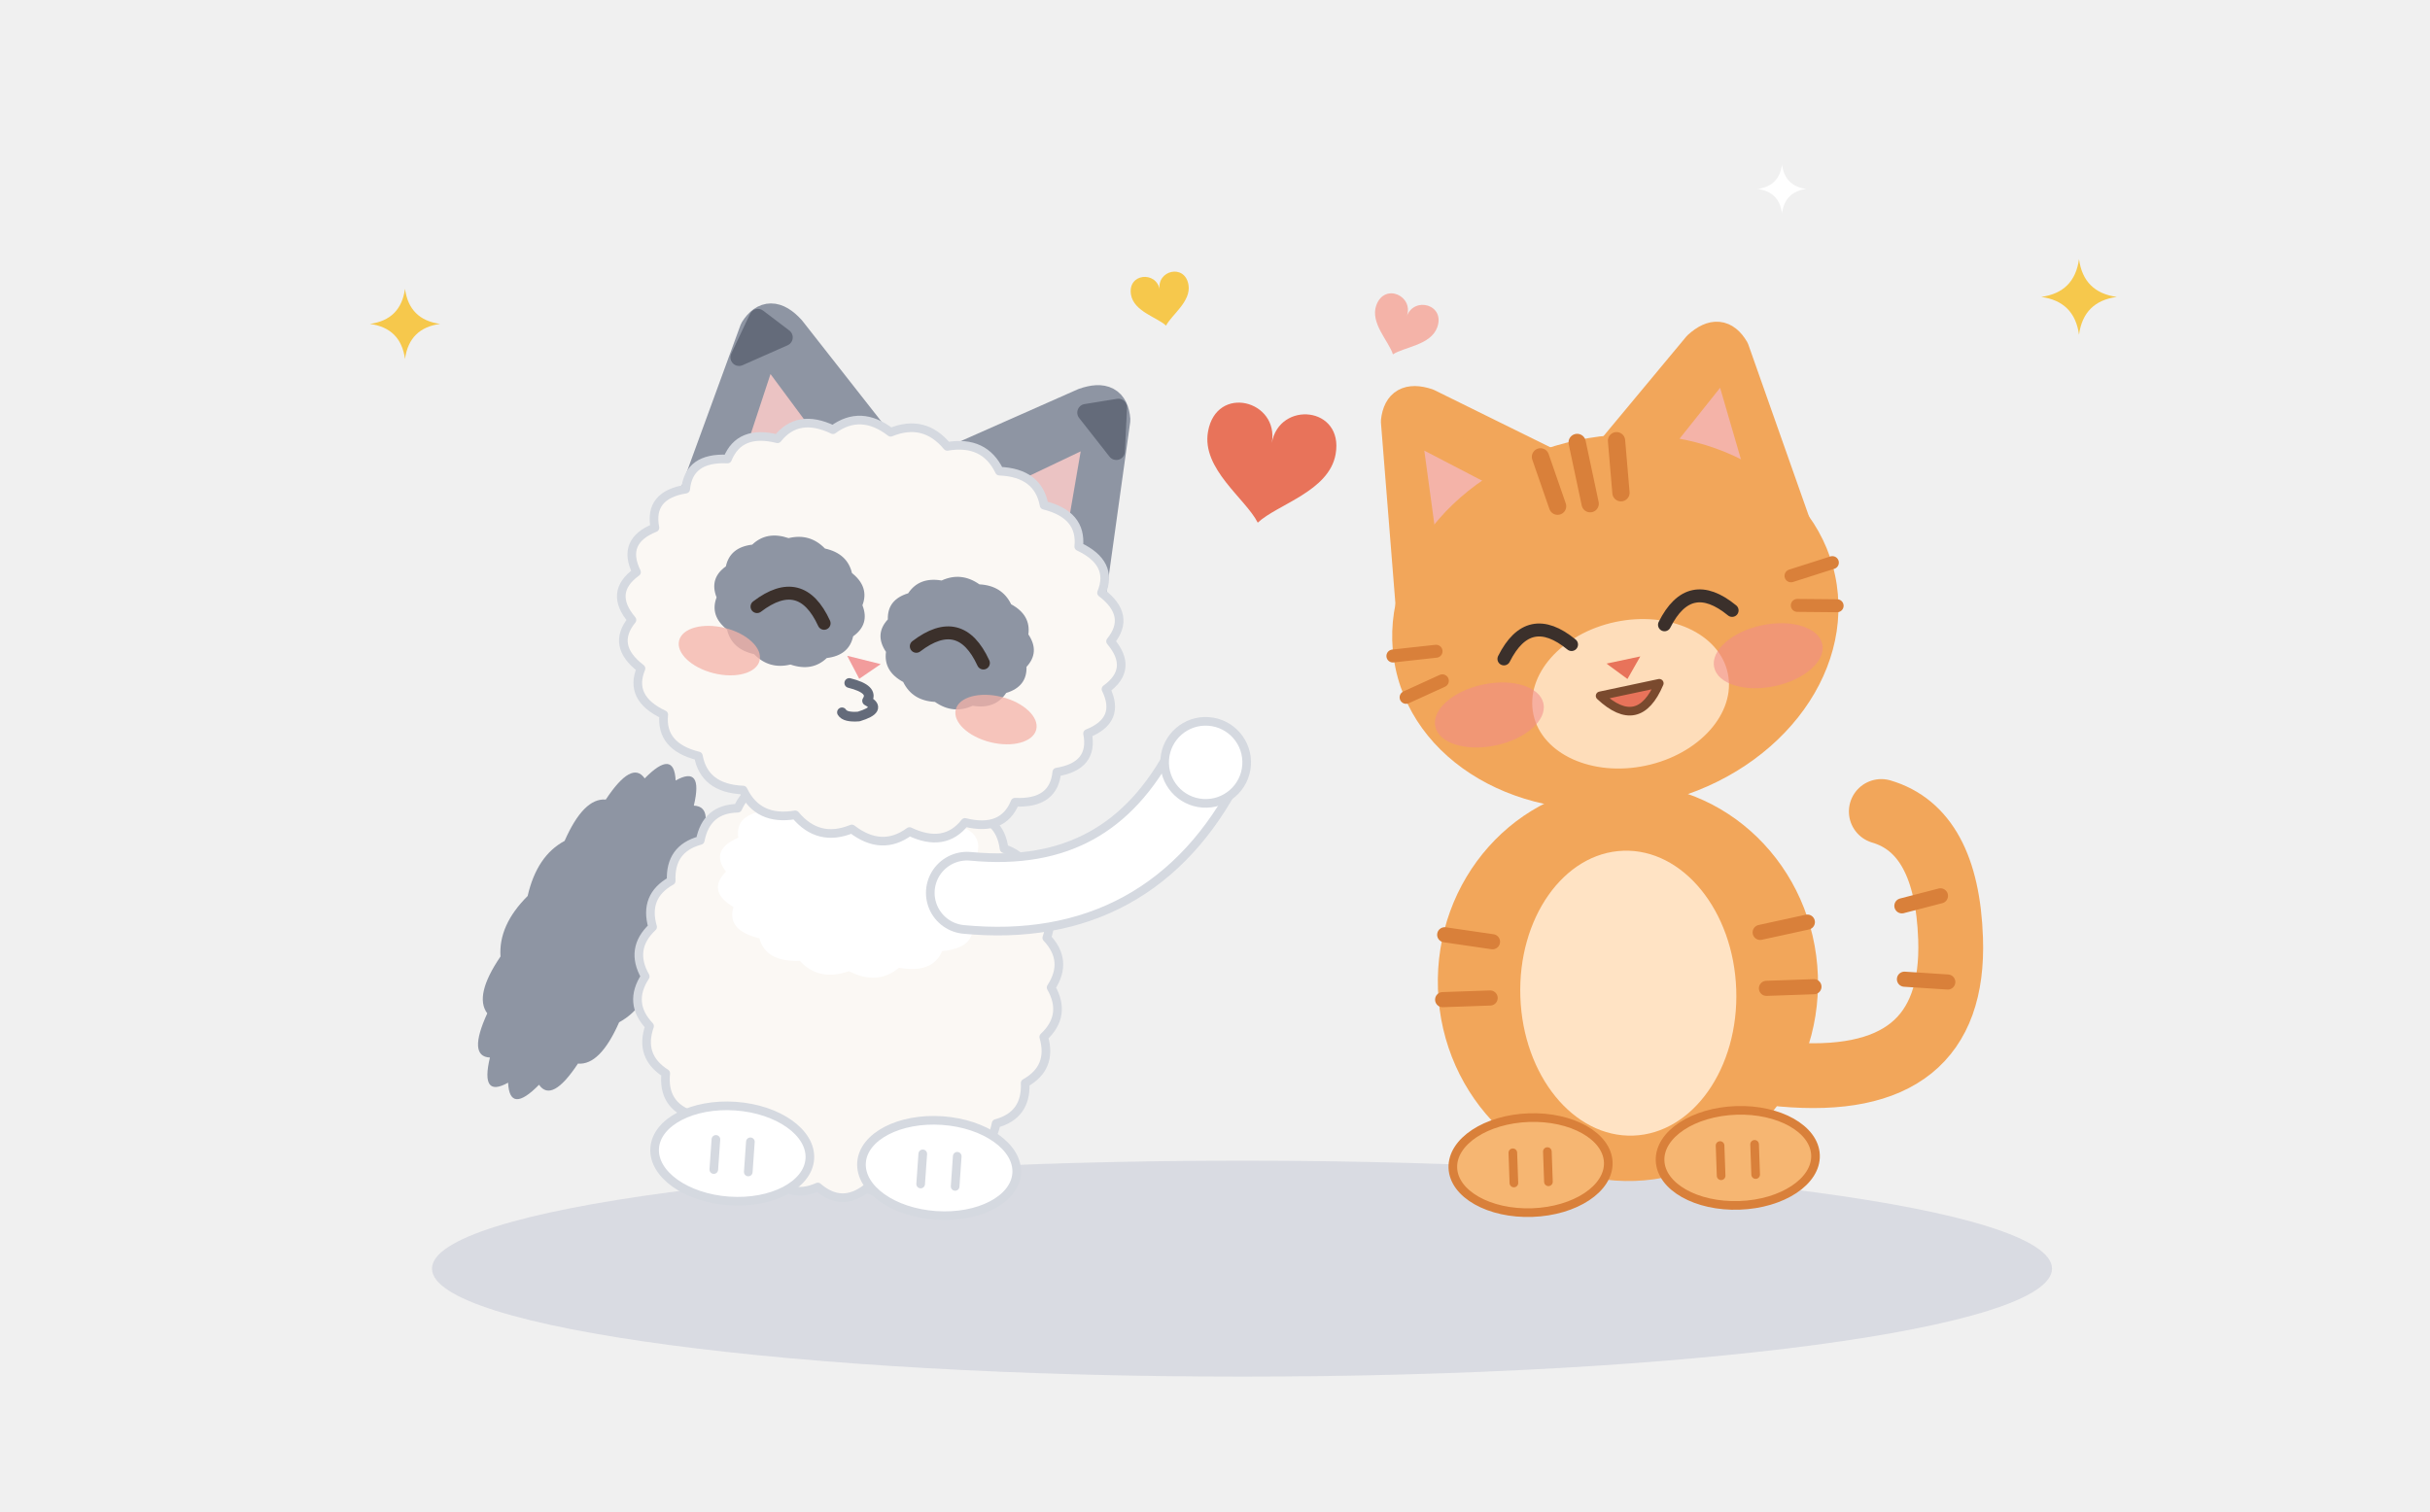
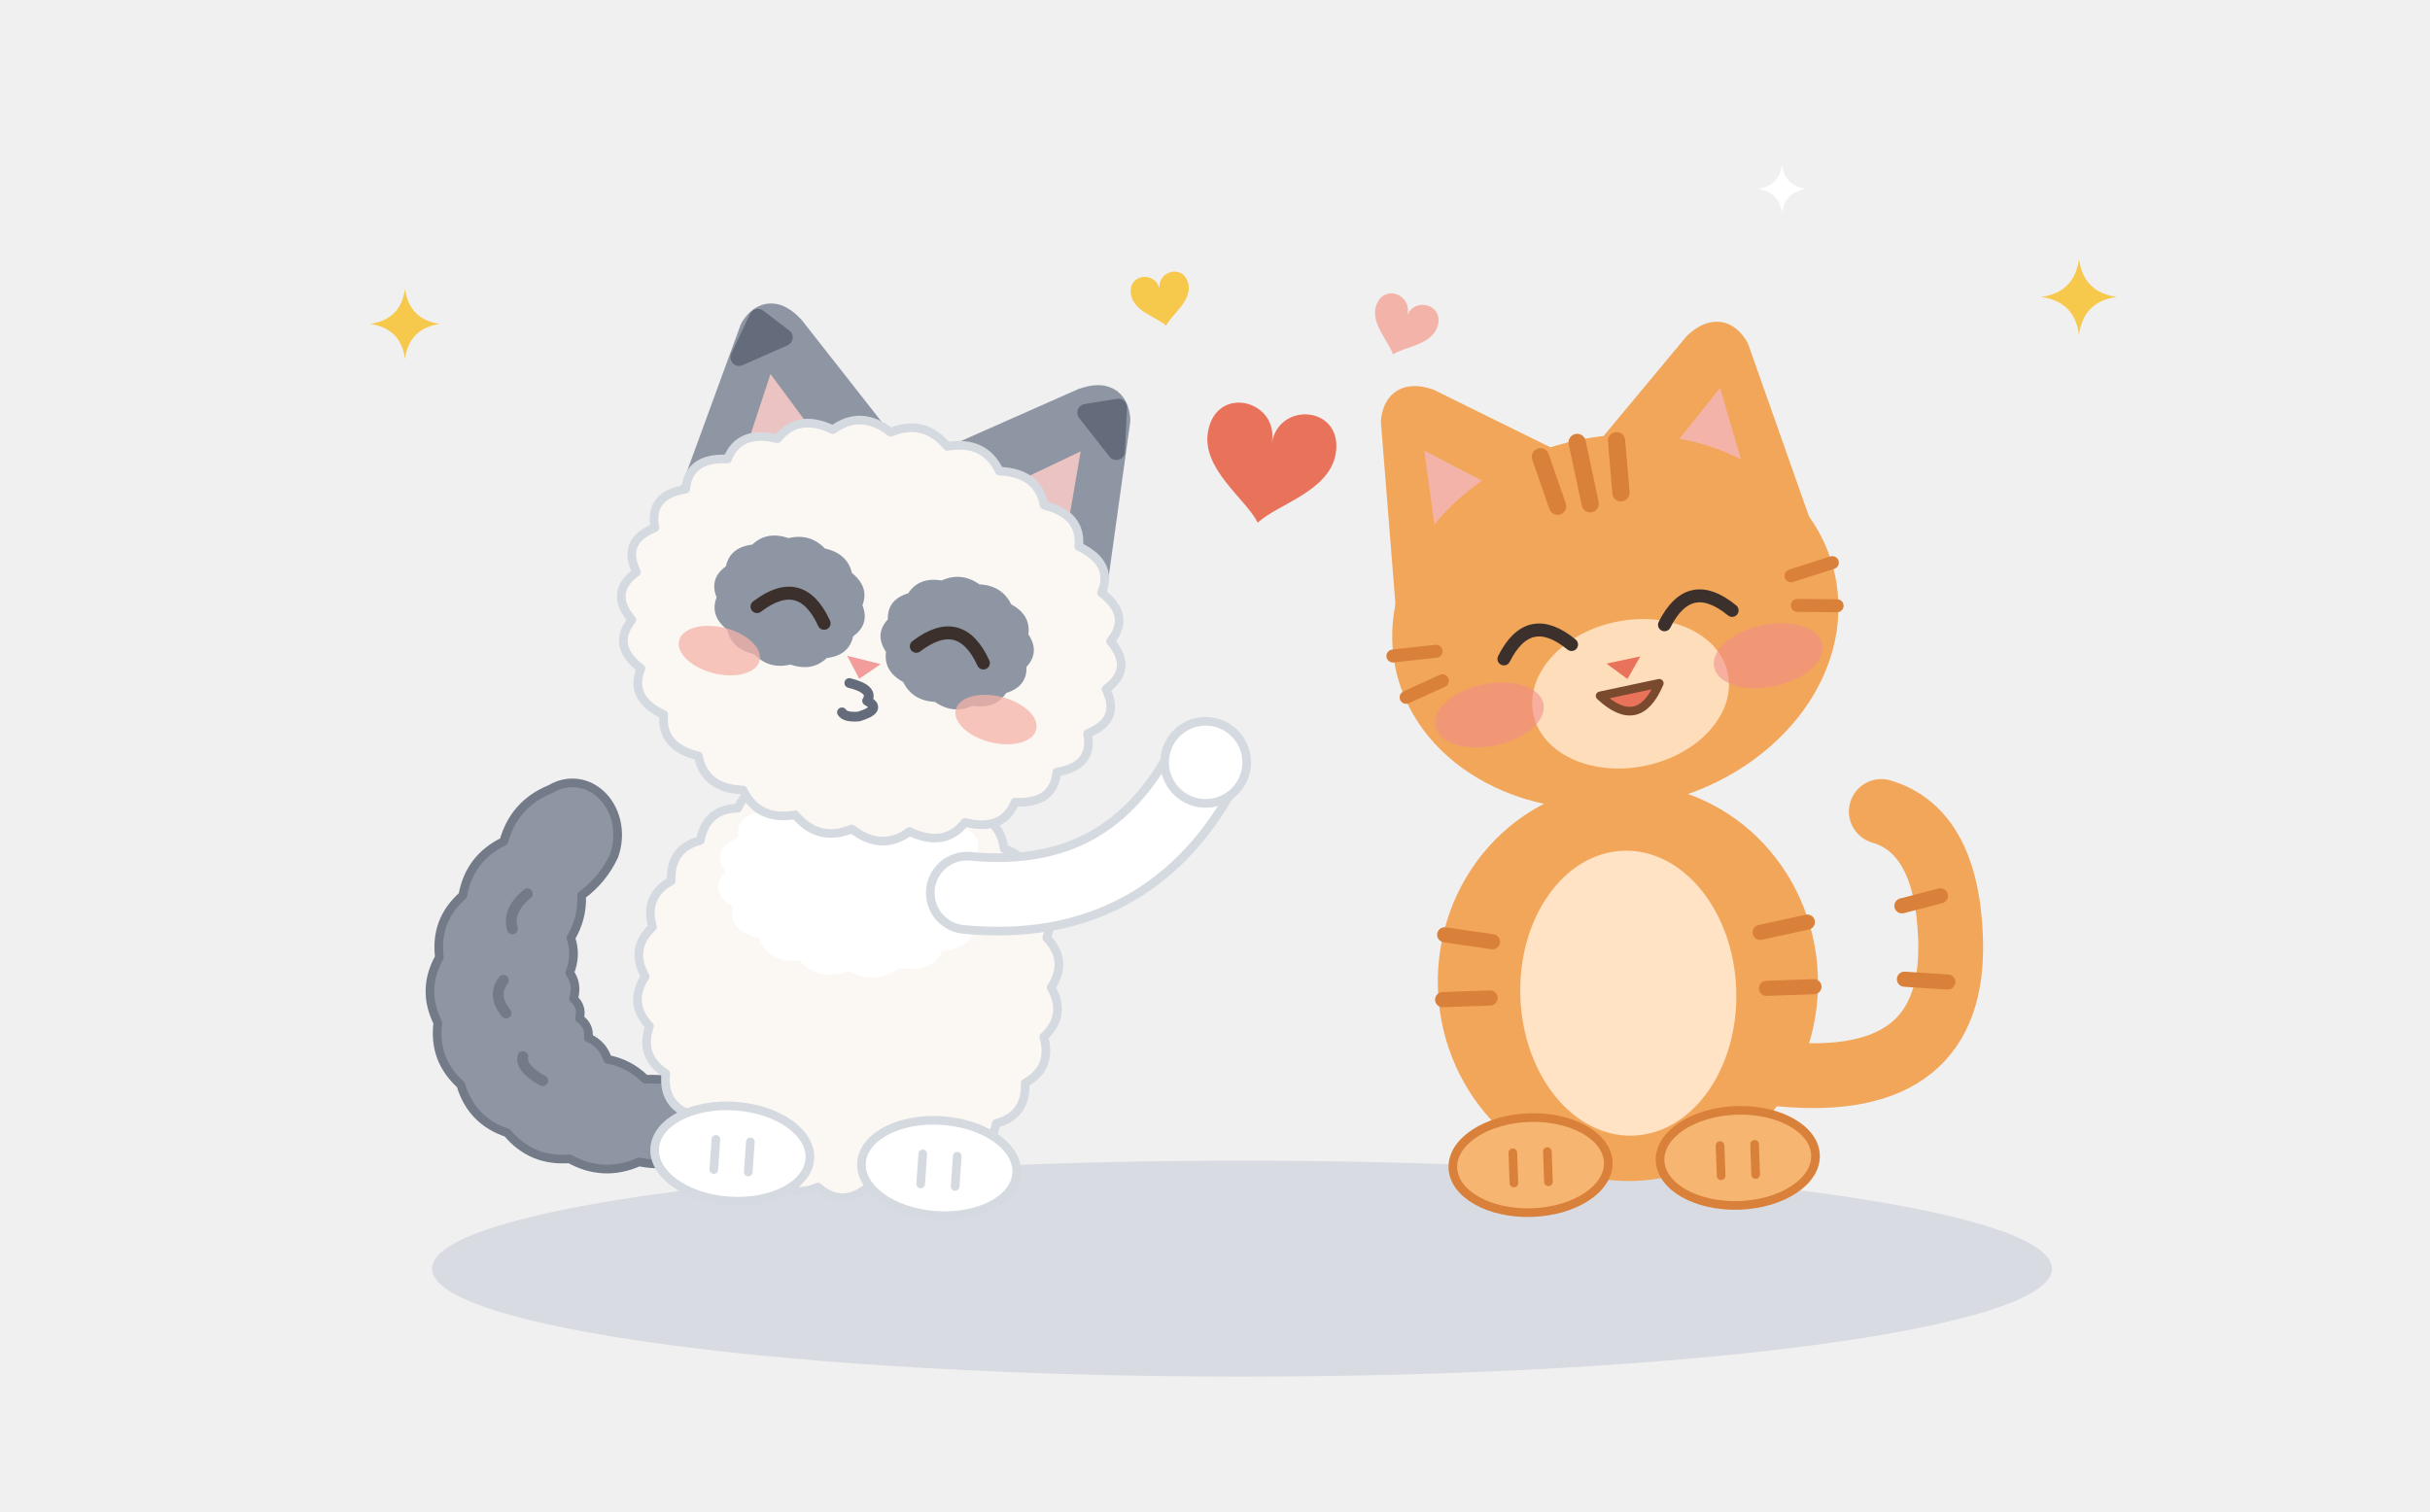
<svg xmlns="http://www.w3.org/2000/svg" width="900" height="560" viewBox="0 0 900 560">
  <ellipse cx="460" cy="470" rx="300" ry="40" fill="#2B3A75" opacity="0.12" />
  <path transform="translate(470 170) rotate(10) scale(1.0)" d="M0 -6 C0 -22 -24 -24 -24 -6 C-24 8 -6 16 0 24 C6 16 24 8 24 -6 C24 -24 0 -22 0 -6Z" fill="#E8735A" opacity="1" />
  <path transform="translate(520 120) rotate(20) scale(0.5)" d="M0 -6 C0 -22 -24 -24 -24 -6 C-24 8 -6 16 0 24 C6 16 24 8 24 -6 C24 -24 0 -22 0 -6Z" fill="#F4B3A8" opacity="1" />
  <path transform="translate(430 110) rotate(-10) scale(0.45)" d="M0 -6 C0 -22 -24 -24 -24 -6 C-24 8 -6 16 0 24 C6 16 24 8 24 -6 C24 -24 0 -22 0 -6Z" fill="#F6C84C" opacity="1" />
  <path transform="translate(150 120) scale(1.3)" d="M0 -10 Q1.2 -1.2 10 0 Q1.2 1.2 0 10 Q-1.2 1.2 -10 0 Q-1.2 -1.2 0 -10Z" fill="#F6C84C" />
  <path transform="translate(770 110) scale(1.4)" d="M0 -10 Q1.2 -1.2 10 0 Q1.2 1.2 0 10 Q-1.2 1.2 -10 0 Q-1.2 -1.2 0 -10Z" fill="#F6C84C" />
  <path transform="translate(660 70) scale(0.9)" d="M0 -10 Q1.2 -1.2 10 0 Q1.2 1.2 0 10 Q-1.2 1.2 -10 0 Q-1.2 -1.2 0 -10Z" fill="#fff" />
  <g transform="translate(600 280) scale(0.8) rotate(-2)">
    <g transform="scale(1 1)">
      <path d="M70 150 Q150 160 150 90 Q150 40 120 30" fill="none" stroke="#F2A65A" stroke-width="30" stroke-linecap="round" />
      <path d="M146 70 L128 74 M148 110 L128 108" stroke="#D9803A" stroke-width="7" stroke-linecap="round" />
    </g>
    <ellipse cx="0" cy="105" rx="88" ry="92" fill="#F2A65A" />
    <ellipse cx="0" cy="110" rx="50" ry="66" fill="#FFE3C4" />
    <path d="M-84 80 L-62 84 M-86 110 L-64 110 M84 80 L62 84 M86 110 L64 110" stroke="#D9803A" stroke-width="7" stroke-linecap="round" />
    <ellipse cx="-48" cy="188" rx="36" ry="22" fill="#F6B672" stroke="#D9803A" stroke-width="4" />
    <path d="M-56 182 L-56 196 M-40 182 L-40 196" stroke="#D9803A" stroke-width="4" stroke-linecap="round" />
    <ellipse cx="48" cy="188" rx="36" ry="22" fill="#F6B672" stroke="#D9803A" stroke-width="4" />
    <path d="M40 182 L40 196 M56 182 L56 196" stroke="#D9803A" stroke-width="4" stroke-linecap="round" />
    <g transform="translate(0 -62) rotate(-10)">
      <g transform="scale(1 1)">
        <path d="M-92 -20 L-80 -112 Q-76 -124 -64 -117 L-12 -76Z" fill="#F2A65A" stroke="#F2A65A" stroke-width="14" stroke-linejoin="round" />
        <path d="M-74 -42 L-70 -96 L-36 -68Z" fill="#F4B3A8" />
      </g>
      <g transform="scale(-1 1)">
        <path d="M-92 -20 L-80 -112 Q-76 -124 -64 -117 L-12 -76Z" fill="#F2A65A" stroke="#F2A65A" stroke-width="14" stroke-linejoin="round" />
        <path d="M-74 -42 L-70 -96 L-36 -68Z" fill="#F4B3A8" />
      </g>
      <ellipse cx="0" cy="0" rx="104" ry="86" fill="#F2A65A" />
      <ellipse cx="0" cy="34" rx="46" ry="34" fill="#FFE3C4" opacity=".9" />
      <g stroke="#D9803A" stroke-width="8" stroke-linecap="round">
        <line x1="-18" y1="-82" x2="-15" y2="-58" />
        <line x1="0" y1="-85" x2="0" y2="-56" />
        <line x1="18" y1="-82" x2="15" y2="-58" />
      </g>
      <path d="M-104 -6 L-84 -4 M-102 14 L-84 10 M104 -6 L84 -4 M102 14 L84 10" stroke="#D9803A" stroke-width="6" stroke-linecap="round" />
      <path d="M-54 6 Q-38 -14 -22 6" fill="none" stroke="#3B302B" stroke-width="6" stroke-linecap="round" />
      <path d="M22 6 Q38 -14 54 6" fill="none" stroke="#3B302B" stroke-width="6" stroke-linecap="round" />
      <ellipse cx="-66" cy="30" rx="25.6" ry="14.4" fill="#F08A8A" opacity=".55" />
      <ellipse cx="66" cy="30" rx="25.6" ry="14.4" fill="#F08A8A" opacity=".55" />
      <path d="M-8 18 L8 18 L0 27Z" fill="#E8735A" />
      <path d="M-14 32 Q0 52 14 32Z" fill="#E8735A" stroke="#7A4A2E" stroke-width="4" stroke-linejoin="round" />
    </g>
  </g>
  <g transform="translate(320 280) scale(0.8) rotate(4)">
    <g transform="scale(-1 1)">
-       <g transform="translate(120 90) rotate(-25)">
-         <path d="M34.0 0.0 Q39.3 18.4 31.4 30.6 Q33.4 52.4 24.0 56.6 Q22.3 78.5 13.0 73.9 Q7.8 92.6 0.0 80.0 Q-7.8 92.6 -13.0 73.9 Q-22.3 78.5 -24.0 56.6 Q-33.4 52.4 -31.4 30.6 Q-39.3 18.4 -34.0 0.0 Q-39.3 -18.4 -31.4 -30.6 Q-33.4 -52.4 -24.0 -56.6 Q-22.3 -78.5 -13.0 -73.9 Q-7.8 -92.6 -0.0 -80.0 Q7.8 -92.6 13.0 -73.9 Q22.3 -78.5 24.0 -56.6 Q33.4 -52.4 31.4 -30.6 Q39.3 -18.4 34.0 0.0Z" fill="#8E95A3" />
-       </g>
+       <path d="M57.1 184.7 Q71.6 197.4 90.8 194.9 Q106.7 203.3 123.0 195.7 Q140.4 198.3 152.6 185.7 Q169.5 181.3 175.6 165.0 Q189.2 154.3 188.2 137.1 Q196.9 122.3 189.6 106.8 Q192.9 89.8 180.8 77.5 Q178.9 60.0 163.6 51.2 Q160.0 33.5 143.7 25.5 A21.4 24.6 0 0 0 112.3 54.5 Q116.7 65.8 125.9 73.6 Q124.7 84.1 129.5 93.6 Q126.2 101.5 128.9 109.7 Q124.7 115.0 126.3 121.6 Q121.8 125.1 122.9 130.6 Q117.9 133.5 118.2 139.2 Q111.3 141.7 108.6 148.5 Q98.4 149.7 90.5 156.5 Q76.4 154.9 62.9 159.3Z" fill="#8E95A3" stroke="#737A88" stroke-width="4" stroke-linejoin="round" />
+       <path d="M137.9 160.5 Q148.8 155.3 147.8 150.0" fill="none" stroke="#737A88" stroke-width="5" stroke-linecap="round" />
+       <path d="M157.0 130.4 Q164.1 122.9 159.3 115.4" fill="none" stroke="#737A88" stroke-width="5" stroke-linecap="round" />
+       <path d="M156.8 91.3 Q159.9 83.0 151.0 74.6" fill="none" stroke="#737A88" stroke-width="5" stroke-linecap="round" />
    </g>
    <path d="M92.1 124.1 Q97.2 138.0 85.0 146.0 Q86.7 160.8 72.9 165.6 Q71.1 180.4 56.6 181.7 Q51.4 195.5 37.0 193.3 Q28.6 205.5 15.2 199.7 Q4.3 209.5 -7.4 200.7 Q-20.4 207.6 -29.6 196.1 Q-43.8 199.6 -50.1 186.2 Q-64.7 186.1 -67.7 171.6 Q-81.8 168.0 -81.3 153.1 Q-94.2 146.1 -90.3 131.8 Q-101.1 121.9 -93.9 109.0 Q-102.1 96.7 -92.1 85.9 Q-97.2 72.0 -85.0 64.0 Q-86.7 49.2 -72.9 44.4 Q-71.1 29.6 -56.6 28.3 Q-51.4 14.5 -37.0 16.7 Q-28.6 4.5 -15.2 10.3 Q-4.3 0.5 7.4 9.3 Q20.4 2.4 29.6 13.9 Q43.8 10.4 50.1 23.8 Q64.7 23.9 67.7 38.4 Q81.8 42.0 81.3 56.9 Q94.2 63.9 90.3 78.2 Q101.1 88.1 93.9 101.0 Q102.1 113.3 92.1 124.1Z" fill="#FBF8F4" stroke="#D5D9E0" stroke-width="4" stroke-linejoin="round" />
    <path d="M60.0 58.0 Q68.3 67.5 55.4 74.1 Q57.9 85.1 42.4 87.7 Q38.7 98.5 23.0 96.8 Q13.6 105.8 0.0 100.0 Q-13.6 105.8 -23.0 96.8 Q-38.7 98.5 -42.4 87.7 Q-57.9 85.1 -55.4 74.1 Q-68.3 67.5 -60.0 58.0 Q-68.3 48.5 -55.4 41.9 Q-57.9 30.9 -42.4 28.3 Q-38.7 17.5 -23.0 19.2 Q-13.6 10.2 -0.0 16.0 Q13.6 10.2 23.0 19.2 Q38.7 17.5 42.4 28.3 Q57.9 30.9 55.4 41.9 Q68.3 48.5 60.0 58.0Z" fill="#FFFFFF" />
    <ellipse cx="-48" cy="188" rx="36" ry="22" fill="#FFFFFF" stroke="#D5D9E0" stroke-width="4" />
    <path d="M-56 182 L-56 196 M-40 182 L-40 196" stroke="#D5D9E0" stroke-width="4" stroke-linecap="round" />
    <ellipse cx="48" cy="188" rx="36" ry="22" fill="#FFFFFF" stroke="#D5D9E0" stroke-width="4" />
    <path d="M40 182 L40 196 M56 182 L56 196" stroke="#D5D9E0" stroke-width="4" stroke-linecap="round" />
    <g transform="translate(0 -62) rotate(10)">
      <g transform="scale(1 1)">
        <path d="M-96 -24 L-86 -118 Q-82 -130 -70 -122 L-16 -80Z" fill="#8E95A3" stroke="#8E95A3" stroke-width="14" stroke-linejoin="round" />
        <path d="M-90 -104 L-86 -124 L-72 -118Z" fill="#646B7A" stroke="#646B7A" stroke-width="8" stroke-linejoin="round" />
        <path d="M-78 -46 L-74 -100 L-40 -72Z" fill="#EBC3C3" />
      </g>
      <g transform="scale(-1 1)">
        <path d="M-96 -24 L-86 -118 Q-82 -130 -70 -122 L-16 -80Z" fill="#8E95A3" stroke="#8E95A3" stroke-width="14" stroke-linejoin="round" />
        <path d="M-90 -104 L-86 -124 L-72 -118Z" fill="#646B7A" stroke="#646B7A" stroke-width="8" stroke-linejoin="round" />
        <path d="M-78 -46 L-74 -100 L-40 -72Z" fill="#EBC3C3" />
      </g>
      <path d="M112.0 4.0 Q122.3 16.2 108.7 26.0 Q115.2 39.9 99.2 46.8 Q101.4 61.5 83.8 65.0 Q81.7 79.7 63.6 79.7 Q57.3 93.6 39.7 90.0 Q29.5 102.3 13.5 95.3 Q-0.0 105.2 -13.5 95.3 Q-29.5 102.3 -39.7 90.0 Q-57.3 93.6 -63.6 79.7 Q-81.7 79.7 -83.8 65.0 Q-101.4 61.5 -99.2 46.8 Q-115.2 39.9 -108.7 26.0 Q-122.3 16.2 -112.0 4.0 Q-122.3 -8.2 -108.7 -18.0 Q-115.2 -31.9 -99.2 -38.8 Q-101.4 -53.5 -83.8 -57.0 Q-81.7 -71.7 -63.6 -71.7 Q-57.3 -85.6 -39.7 -82.0 Q-29.5 -94.3 -13.5 -87.3 Q-0.0 -97.2 13.5 -87.3 Q29.5 -94.3 39.7 -82.0 Q57.3 -85.6 63.6 -71.7 Q81.7 -71.7 83.8 -57.0 Q101.4 -53.5 99.2 -38.8 Q115.2 -31.9 108.7 -18.0 Q122.3 -8.2 112.0 4.0Z" fill="#FBF8F4" stroke="#D5D9E0" stroke-width="4" stroke-linejoin="round" />
      <path d="M-7.5 8.6 Q-7.2 17.6 -16.9 21.3 Q-21.9 29.2 -32.5 28.3 Q-41.5 33.0 -50.0 27.7 Q-60.6 28.0 -64.9 19.7 Q-74.3 15.4 -73.2 6.4 Q-78.7 -1.3 -72.5 -8.6 Q-72.8 -17.6 -63.1 -21.3 Q-58.1 -29.2 -47.5 -28.3 Q-38.5 -33.0 -30.0 -27.7 Q-19.4 -28.0 -15.1 -19.7 Q-5.7 -15.4 -6.8 -6.4 Q-1.3 1.3 -7.5 8.6Z" fill="#8E95A3" />
      <path d="M73.8 2.9 Q76.3 11.7 67.6 16.9 Q64.5 25.6 54.0 26.4 Q46.2 32.6 36.6 28.9 Q26.3 30.9 20.1 23.5 Q10.0 20.9 9.0 11.9 Q1.7 5.3 6.2 -2.9 Q3.7 -11.7 12.4 -16.9 Q15.5 -25.6 26.0 -26.4 Q33.8 -32.6 43.4 -28.9 Q53.7 -30.9 59.9 -23.5 Q70.0 -20.9 71.0 -11.9 Q78.3 -5.3 73.8 2.9Z" fill="#8E95A3" />
      <path d="M-54 6 Q-38 -14 -22 6" fill="none" stroke="#3B302B" stroke-width="6" stroke-linecap="round" />
      <path d="M22 6 Q38 -14 54 6" fill="none" stroke="#3B302B" stroke-width="6" stroke-linecap="round" />
      <ellipse cx="-66" cy="30" rx="19.2" ry="10.8" fill="#F4B3A8" opacity=".75" />
      <ellipse cx="66" cy="30" rx="19.2" ry="10.8" fill="#F4B3A8" opacity=".75" />
      <path d="M-8 18 L8 18 L0 27Z" fill="#F29C9C" />
      <path d="M-4 30 Q8 30 6 36 Q14 38 4 44 Q-2 46 -4 44" fill="none" stroke="#646B7A" stroke-width="4.5" stroke-linecap="round" stroke-linejoin="round" />
    </g>
    <path d="M52 60 Q128 62 158 -8" fill="none" stroke="#D5D9E0" stroke-width="38" stroke-linecap="round" />
    <path d="M52 60 Q128 62 158 -8" fill="none" stroke="#FFFFFF" stroke-width="30" stroke-linecap="round" />
    <circle cx="158" cy="-8" r="19" fill="#FFFFFF" stroke="#D5D9E0" stroke-width="4" />
  </g>
</svg>
